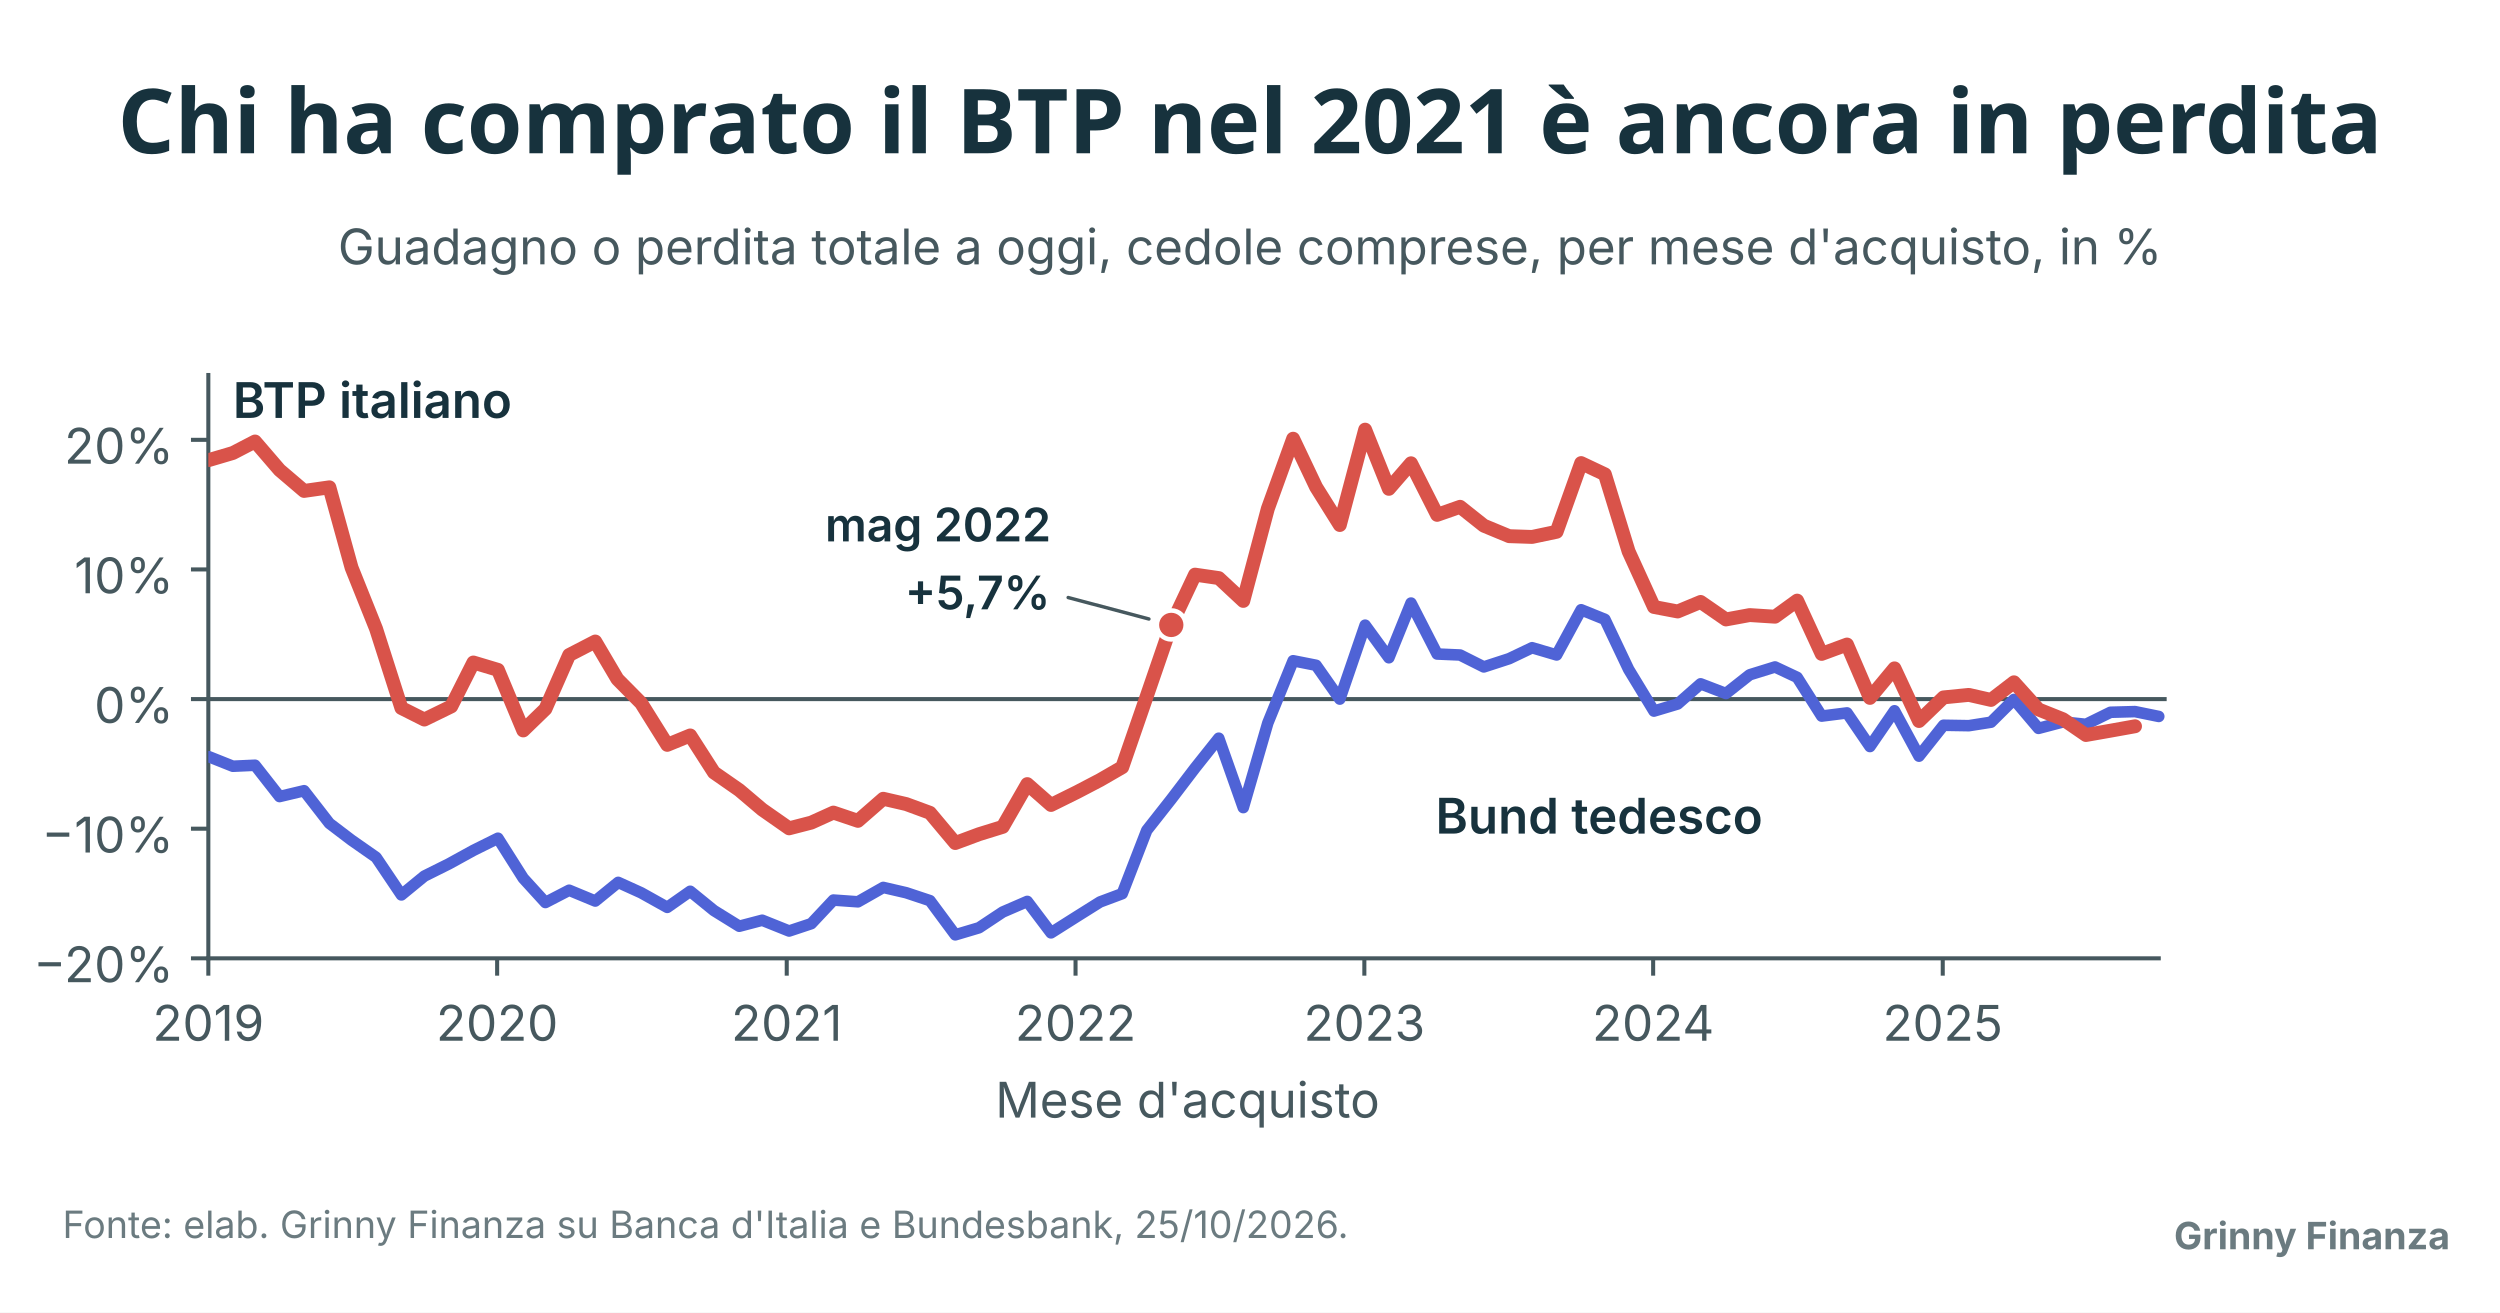
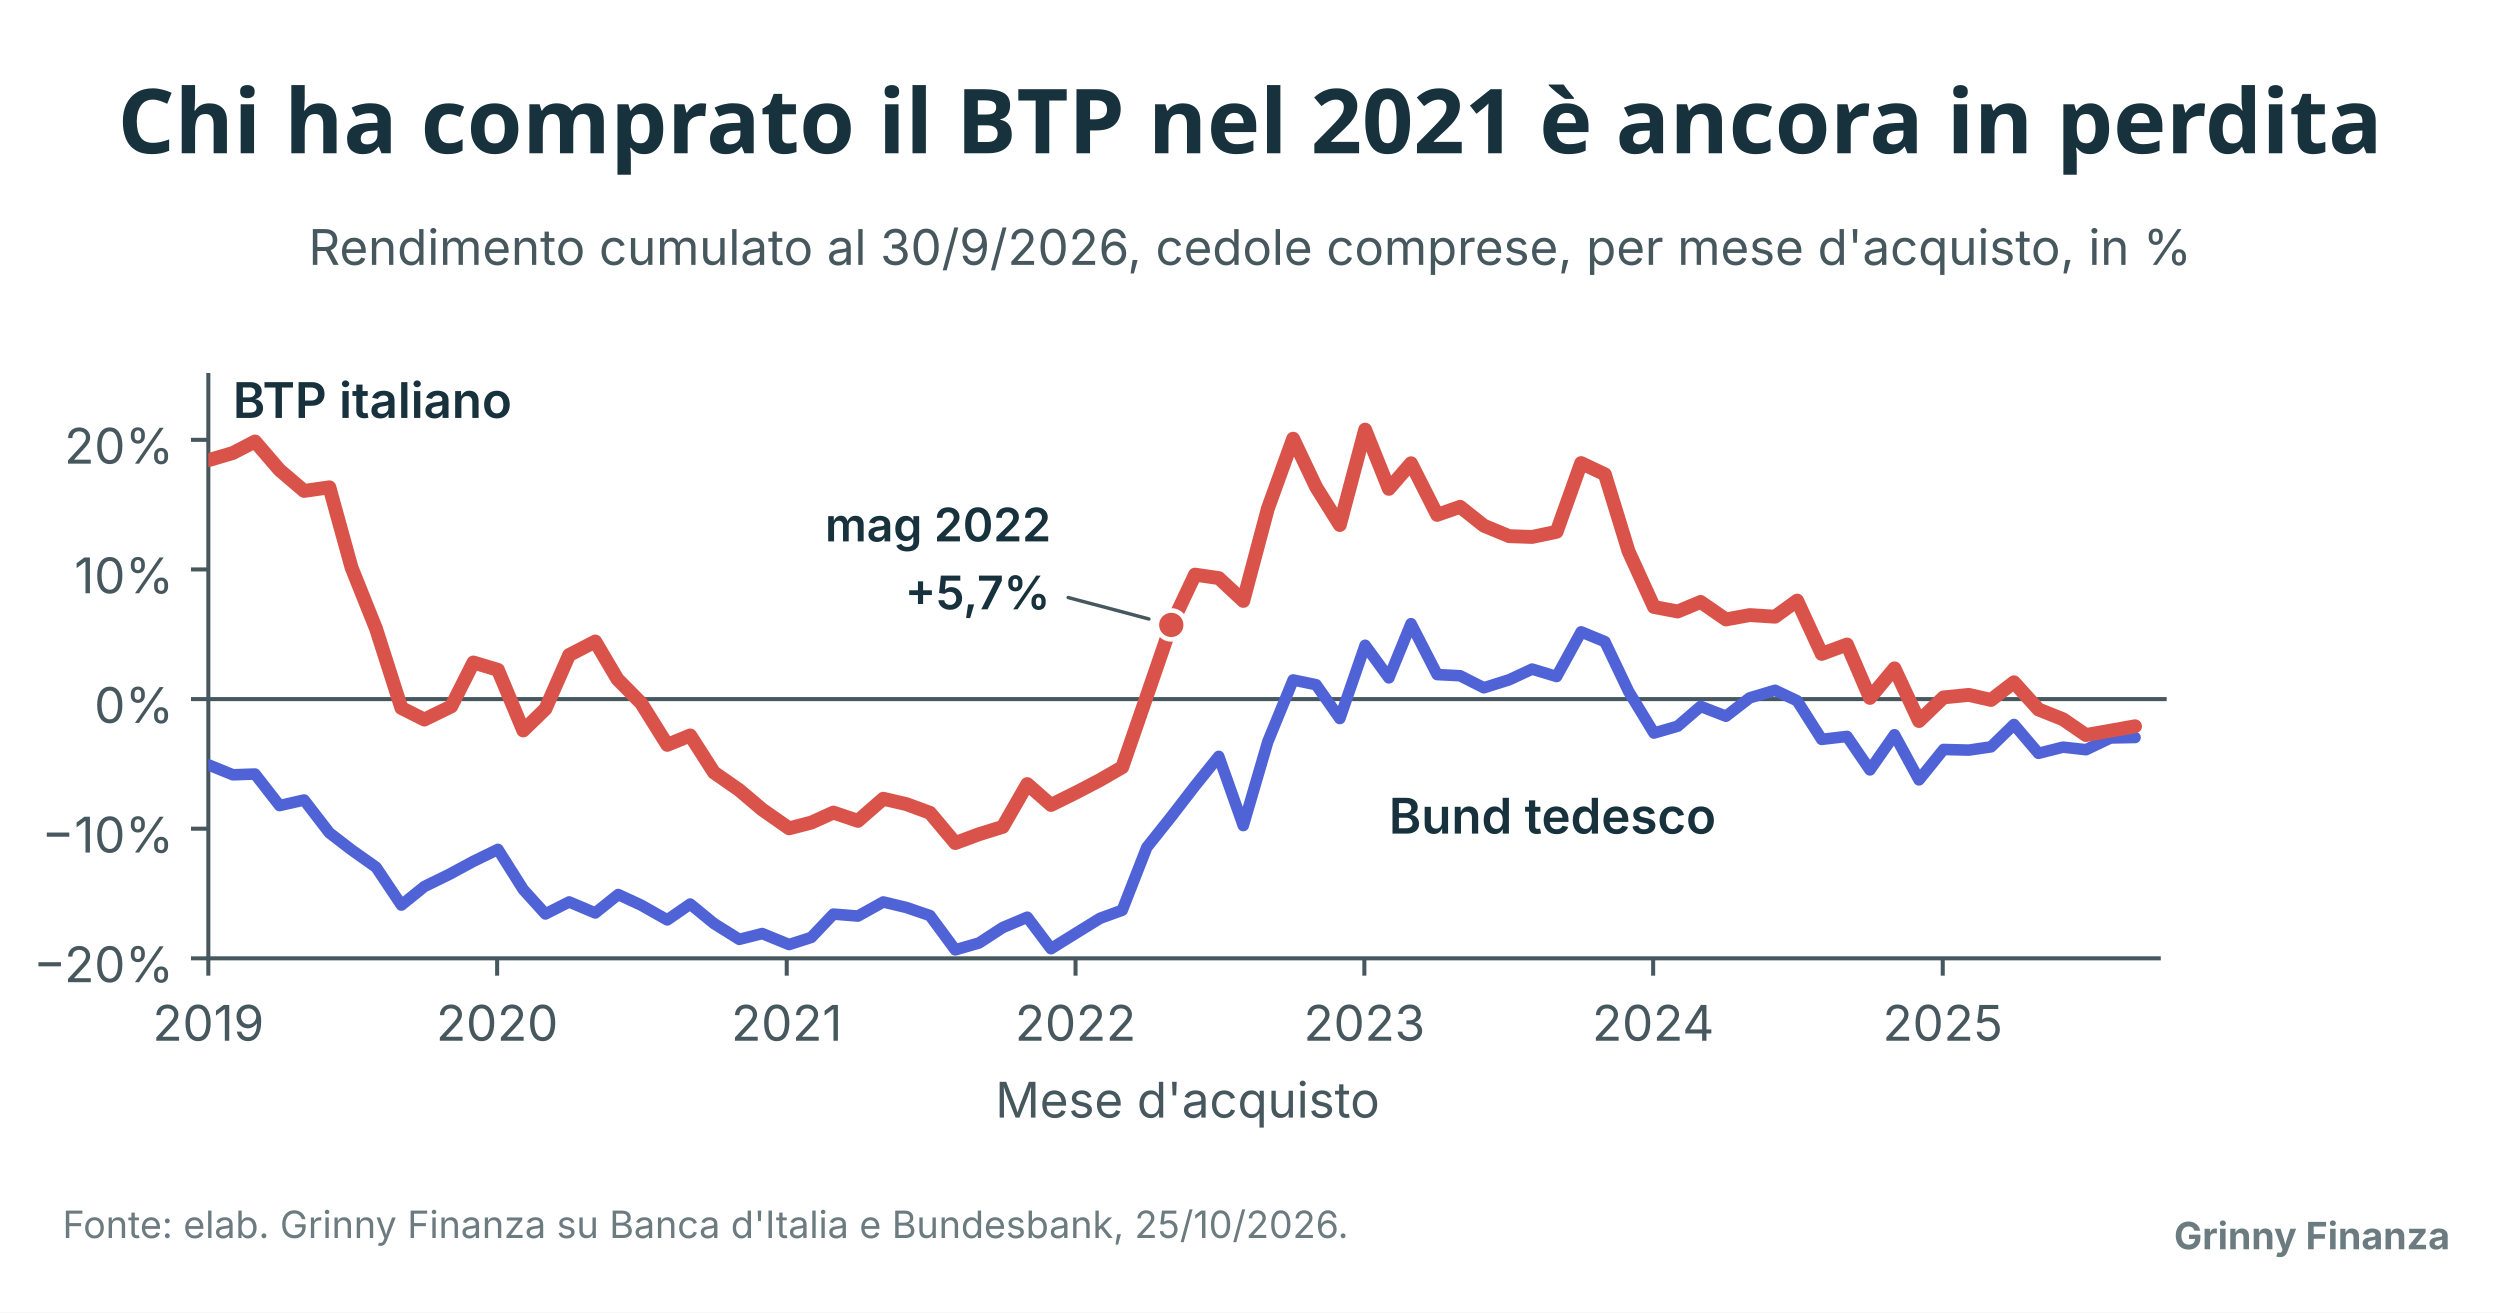
<svg xmlns="http://www.w3.org/2000/svg" xmlns:xlink="http://www.w3.org/1999/xlink" width="432pt" height="226.8pt" viewBox="0 0 432 226.8" version="1.1">
  <defs>
    <style type="text/css">*{stroke-linejoin: round; stroke-linecap: butt}</style>
  </defs>
  <g id="figure_1">
    <g id="patch_1">
      <path d="M 0 226.8  L 432 226.8  L 432 0  L 0 0  z " style="fill: #ffffff" />
    </g>
    <g id="axes_1">
      <g id="patch_2">
        <path d="M 36 165.6  L 374.4 165.6  L 374.4 64.8  L 36 64.8  z " style="fill: #ffffff" />
      </g>
      <g id="matplotlib.axis_1">
        <g id="xtick_1">
          <g id="line2d_1">
            <defs>
-               <path id="m41e70dc703" d="M 0 0  L 0 3  " style="stroke: #46585e; stroke-width: 0.7" />
+               <path id="mcf04ef2f79" d="M 0 0  L 0 3  " style="stroke: #46585e; stroke-width: 0.7" />
            </defs>
            <g>
-               <use xlink:href="#m41e70dc703" x="36" y="165.6" style="fill: #46585e; stroke: #46585e; stroke-width: 0.7" />
+               <use xlink:href="#mcf04ef2f79" x="36" y="165.6" style="fill: #46585e; stroke: #46585e; stroke-width: 0.7" />
            </g>
          </g>
          <g id="text_1">
            <text style="font-size: 8.5px; font-family: 'Inter'; text-anchor: middle; fill: #46585e" x="36" y="179.834" transform="rotate(-0 36 179.8344)">2019</text>
          </g>
        </g>
        <g id="xtick_2">
          <g id="line2d_2">
            <g>
-               <use xlink:href="#m41e70dc703" x="85.905" y="165.6" style="fill: #46585e; stroke: #46585e; stroke-width: 0.7" />
+               <use xlink:href="#mcf04ef2f79" x="85.905" y="165.6" style="fill: #46585e; stroke: #46585e; stroke-width: 0.7" />
            </g>
          </g>
          <g id="text_2">
            <text style="font-size: 8.5px; font-family: 'Inter'; text-anchor: middle; fill: #46585e" x="85.905" y="179.834" transform="rotate(-0 85.90546 179.8344)">2020</text>
          </g>
        </g>
        <g id="xtick_3">
          <g id="line2d_3">
            <g>
-               <use xlink:href="#m41e70dc703" x="135.948" y="165.6" style="fill: #46585e; stroke: #46585e; stroke-width: 0.7" />
+               <use xlink:href="#mcf04ef2f79" x="135.948" y="165.6" style="fill: #46585e; stroke: #46585e; stroke-width: 0.7" />
            </g>
          </g>
          <g id="text_3">
            <text style="font-size: 8.5px; font-family: 'Inter'; text-anchor: middle; fill: #46585e" x="135.948" y="179.834" transform="rotate(-0 135.9476 179.8344)">2021</text>
          </g>
        </g>
        <g id="xtick_4">
          <g id="line2d_4">
            <g>
-               <use xlink:href="#m41e70dc703" x="185.853" y="165.6" style="fill: #46585e; stroke: #46585e; stroke-width: 0.7" />
+               <use xlink:href="#mcf04ef2f79" x="185.853" y="165.6" style="fill: #46585e; stroke: #46585e; stroke-width: 0.7" />
            </g>
          </g>
          <g id="text_4">
            <text style="font-size: 8.5px; font-family: 'Inter'; text-anchor: middle; fill: #46585e" x="185.853" y="179.834" transform="rotate(-0 185.8531 179.8344)">2022</text>
          </g>
        </g>
        <g id="xtick_5">
          <g id="line2d_5">
            <g>
-               <use xlink:href="#m41e70dc703" x="235.759" y="165.6" style="fill: #46585e; stroke: #46585e; stroke-width: 0.7" />
+               <use xlink:href="#mcf04ef2f79" x="235.759" y="165.6" style="fill: #46585e; stroke: #46585e; stroke-width: 0.7" />
            </g>
          </g>
          <g id="text_5">
            <text style="font-size: 8.5px; font-family: 'Inter'; text-anchor: middle; fill: #46585e" x="235.759" y="179.834" transform="rotate(-0 235.7585 179.8344)">2023</text>
          </g>
        </g>
        <g id="xtick_6">
          <g id="line2d_6">
            <g>
-               <use xlink:href="#m41e70dc703" x="285.664" y="165.6" style="fill: #46585e; stroke: #46585e; stroke-width: 0.7" />
+               <use xlink:href="#mcf04ef2f79" x="285.664" y="165.6" style="fill: #46585e; stroke: #46585e; stroke-width: 0.7" />
            </g>
          </g>
          <g id="text_6">
            <text style="font-size: 8.5px; font-family: 'Inter'; text-anchor: middle; fill: #46585e" x="285.664" y="179.834" transform="rotate(-0 285.664 179.8344)">2024</text>
          </g>
        </g>
        <g id="xtick_7">
          <g id="line2d_7">
            <g>
-               <use xlink:href="#m41e70dc703" x="335.706" y="165.6" style="fill: #46585e; stroke: #46585e; stroke-width: 0.7" />
+               <use xlink:href="#mcf04ef2f79" x="335.706" y="165.6" style="fill: #46585e; stroke: #46585e; stroke-width: 0.7" />
            </g>
          </g>
          <g id="text_7">
            <text style="font-size: 8.5px; font-family: 'Inter'; text-anchor: middle; fill: #46585e" x="335.706" y="179.834" transform="rotate(-0 335.7062 179.8344)">2025</text>
          </g>
        </g>
        <g id="text_8">
          <text style="font-size: 8.5px; font-family: 'Inter'; text-anchor: middle; fill: #46585e" x="205.2" y="193.119" transform="rotate(-0 205.2 193.119)">Mese d'acquisto</text>
        </g>
      </g>
      <g id="matplotlib.axis_2">
        <g id="ytick_1">
          <g id="line2d_8">
            <defs>
-               <path id="m0d494f84a5" d="M 0 0  L -3 0  " style="stroke: #46585e; stroke-width: 0.7" />
+               <path id="m33f9b4bb03" d="M 0 0  L -3 0  " style="stroke: #46585e; stroke-width: 0.7" />
            </defs>
            <g>
-               <use xlink:href="#m0d494f84a5" x="36" y="165.6" style="fill: #46585e; stroke: #46585e; stroke-width: 0.7" />
+               <use xlink:href="#m33f9b4bb03" x="36" y="165.6" style="fill: #46585e; stroke: #46585e; stroke-width: 0.7" />
            </g>
          </g>
          <g id="text_9">
            <text style="font-size: 8.5px; font-family: 'Inter'; text-anchor: end; fill: #46585e" x="30" y="169.717" transform="rotate(-0 30 169.7172)">−20%</text>
          </g>
        </g>
        <g id="ytick_2">
          <g id="line2d_9">
            <g>
-               <use xlink:href="#m0d494f84a5" x="36" y="143.2" style="fill: #46585e; stroke: #46585e; stroke-width: 0.7" />
+               <use xlink:href="#m33f9b4bb03" x="36" y="143.2" style="fill: #46585e; stroke: #46585e; stroke-width: 0.7" />
            </g>
          </g>
          <g id="text_10">
            <text style="font-size: 8.5px; font-family: 'Inter'; text-anchor: end; fill: #46585e" x="30" y="147.317" transform="rotate(-0 30 147.3172)">−10%</text>
          </g>
        </g>
        <g id="ytick_3">
          <g id="line2d_10">
            <g>
-               <use xlink:href="#m0d494f84a5" x="36" y="120.8" style="fill: #46585e; stroke: #46585e; stroke-width: 0.7" />
+               <use xlink:href="#m33f9b4bb03" x="36" y="120.8" style="fill: #46585e; stroke: #46585e; stroke-width: 0.7" />
            </g>
          </g>
          <g id="text_11">
            <text style="font-size: 8.5px; font-family: 'Inter'; text-anchor: end; fill: #46585e" x="30" y="124.917" transform="rotate(-0 30 124.9172)">0%</text>
          </g>
        </g>
        <g id="ytick_4">
          <g id="line2d_11">
            <g>
-               <use xlink:href="#m0d494f84a5" x="36" y="98.4" style="fill: #46585e; stroke: #46585e; stroke-width: 0.7" />
+               <use xlink:href="#m33f9b4bb03" x="36" y="98.4" style="fill: #46585e; stroke: #46585e; stroke-width: 0.7" />
            </g>
          </g>
          <g id="text_12">
            <text style="font-size: 8.5px; font-family: 'Inter'; text-anchor: end; fill: #46585e" x="30" y="102.517" transform="rotate(-0 30 102.5172)">10%</text>
          </g>
        </g>
        <g id="ytick_5">
          <g id="line2d_12">
            <g>
-               <use xlink:href="#m0d494f84a5" x="36" y="76" style="fill: #46585e; stroke: #46585e; stroke-width: 0.7" />
+               <use xlink:href="#m33f9b4bb03" x="36" y="76" style="fill: #46585e; stroke: #46585e; stroke-width: 0.7" />
            </g>
          </g>
          <g id="text_13">
            <text style="font-size: 8.5px; font-family: 'Inter'; text-anchor: end; fill: #46585e" x="30" y="80.117" transform="rotate(-0 30 80.11719)">20%</text>
          </g>
        </g>
      </g>
      <g id="line2d_13">
-         <path d="M 36 120.8  L 374.4 120.8  " clip-path="url(#pcd858418b1)" style="fill: none; stroke: #46585e; stroke-width: 0.7; stroke-linecap: round" />
+         <path d="M 36 120.8  L 374.4 120.8  " clip-path="url(#p21a0fc2f09)" style="fill: none; stroke: #46585e; stroke-width: 0.7; stroke-linecap: round" />
      </g>
      <g id="patch_3">
        <path d="M 36 165.6  L 36 64.8  " style="fill: none; stroke: #46585e; stroke-width: 0.7; stroke-linejoin: miter; stroke-linecap: square" />
      </g>
      <g id="patch_4">
        <path d="M 36 165.6  L 373.033 165.6  " style="fill: none; stroke: #46585e; stroke-width: 0.7; stroke-linejoin: miter; stroke-linecap: square" />
      </g>
      <g id="line2d_14">
-         <path d="M 36.137 130.772  L 40.239 132.407  L 44.067 132.234  L 48.305 137.644  L 52.544 136.637  L 56.919 142.274  L 60.748 145.186  L 64.986 148.145  L 69.361 154.644  L 73.327 151.392  L 77.565 149.28  L 81.804 146.95  L 86.042 144.844  L 90.417 151.755  L 94.246 155.955  L 98.348 153.832  L 102.86 155.701  L 106.825 152.474  L 110.79 154.274  L 115.302 156.793  L 119.267 154.011  L 123.369 157.346  L 127.744 160.055  L 131.709 159.015  L 136.358 160.88  L 140.186 159.609  L 144.015 155.53  L 148.253 155.833  L 152.628 153.347  L 156.593 154.266  L 160.695 155.631  L 165.071 161.541  L 169.172 160.319  L 173.274 157.598  L 177.513 155.763  L 181.615 161.199  L 186.127 158.343  L 190.092 155.856  L 193.92 154.425  L 198.159 143.487  L 202.397 138.103  L 206.499 132.718  L 210.601 127.563  L 214.839 139.553  L 219.078 124.936  L 223.453 114.176  L 227.418 114.959  L 231.52 120.803  L 235.895 108.03  L 239.997 113.66  L 243.825 104.209  L 248.337 113.014  L 252.303 113.186  L 256.404 115.245  L 260.78 113.819  L 264.745 111.927  L 268.983 113.178  L 273.222 105.366  L 277.324 107.025  L 281.425 115.664  L 285.801 122.876  L 289.903 121.647  L 293.868 118.164  L 298.243 119.842  L 302.345 116.605  L 306.72 115.249  L 310.548 117.048  L 314.787 123.742  L 319.162 123.189  L 323.127 129.001  L 327.366 122.823  L 331.604 130.664  L 335.843 125.324  L 340.218 125.398  L 344.047 124.797  L 348.012 120.861  L 352.25 125.863  L 356.489 124.746  L 360.454 125.164  L 364.692 123.081  L 368.931 122.964  L 373.033 123.802  " clip-path="url(#pcd858418b1)" style="fill: none; stroke: #4f63d6; stroke-width: 2; stroke-linecap: round" />
+         <path d="M 36.137 132.209  L 40.239 133.885  L 44.067 133.753  L 48.305 139.2  L 52.544 138.239  L 56.919 143.914  L 60.748 146.862  L 64.986 149.862  L 69.361 156.396  L 73.327 153.194  L 77.565 151.122  L 81.804 148.836  L 86.042 146.774  L 90.417 153.709  L 94.246 157.934  L 98.348 155.853  L 102.86 157.758  L 106.825 154.575  L 110.79 156.406  L 115.302 158.959  L 119.267 156.221  L 123.369 159.583  L 127.744 162.32  L 131.709 161.318  L 136.358 163.218  L 140.186 161.986  L 144.015 157.956  L 148.253 158.296  L 152.628 155.858  L 156.593 156.81  L 160.695 158.206  L 165.071 164.131  L 169.172 162.95  L 173.274 160.278  L 177.513 158.494  L 181.615 163.935  L 186.127 161.128  L 190.092 158.683  L 193.92 157.288  L 198.159 146.439  L 202.397 141.117  L 206.499 135.794  L 210.601 130.701  L 214.839 142.657  L 219.078 128.157  L 223.453 117.497  L 227.418 118.317  L 231.52 124.16  L 235.895 111.506  L 239.997 117.135  L 243.825 107.779  L 248.337 116.564  L 252.303 116.768  L 256.404 118.848  L 260.78 117.468  L 264.745 115.622  L 268.983 116.9  L 273.222 109.184  L 277.324 110.877  L 281.425 119.482  L 285.801 126.672  L 289.903 125.487  L 293.868 122.065  L 298.243 123.765  L 302.345 120.59  L 306.72 119.282  L 310.548 121.097  L 314.787 127.763  L 319.162 127.251  L 323.127 133.039  L 327.366 126.964  L 331.604 134.761  L 335.843 129.51  L 340.218 129.619  L 344.047 129.054  L 348.012 125.193  L 352.25 130.175  L 356.489 129.104  L 360.454 129.549  L 364.692 127.523  L 368.931 127.441  " clip-path="url(#p21a0fc2f09)" style="fill: none; stroke: #4f63d6; stroke-width: 2; stroke-linecap: round" />
      </g>
      <g id="text_14">
        <text style="font-weight: 600; font-size: 8.5px; font-family: 'Inter'; text-anchor: start; fill: #17323d" x="40.239" y="72.215" transform="rotate(-0 40.23855 72.21457)">BTP italiano</text>
      </g>
      <g id="text_15">
-         <text style="font-weight: 600; font-size: 8.5px; font-family: 'Inter'; text-anchor: start; fill: #17323d" x="248.064" y="144.052" transform="rotate(-0 248.064 144.052)">Bund tedesco</text>
+         <text style="font-weight: 600; font-size: 8.5px; font-family: 'Inter'; text-anchor: start; fill: #17323d" x="239.997" y="144.052" transform="rotate(-0 239.9971 144.052)">Bund tedesco</text>
      </g>
      <g id="patch_5">
        <path d="M 184.581 103.255  Q 191.556 105.108 198.53 106.961  " style="fill: none; stroke: #46585e; stroke-width: 0.6; stroke-linecap: round" />
      </g>
      <g id="text_16">
        <text style="font-weight: 600; font-size: 8px; font-family: 'Inter'; fill: #17323d" transform="translate(142.5645 93.55844)">mag 2022</text>
        <text style="font-weight: 600; font-size: 8px; font-family: 'Inter'; fill: #17323d" transform="translate(156.3708 105.2966)">+5,7%</text>
      </g>
      <g id="line2d_15">
-         <path d="M 36.137 79.489  L 40.239 78.278  L 44.067 76.291  L 48.305 81.217  L 52.544 84.832  L 56.919 84.208  L 60.748 98.08  L 64.986 108.663  L 69.361 122.343  L 73.327 124.338  L 77.975 122.068  L 81.804 114.48  L 86.042 115.752  L 90.417 126.22  L 94.246 122.511  L 98.348 113.188  L 102.86 110.854  L 106.688 117.351  L 110.79 121.492  L 115.302 128.711  L 119.267 127.084  L 123.369 133.483  L 127.744 136.527  L 131.709 139.887  L 136.358 143.136  L 140.186 142.147  L 144.015 140.413  L 148.253 141.843  L 152.628 138.026  L 156.593 138.943  L 160.695 140.452  L 165.071 145.676  L 169.172 144.151  L 173.274 142.88  L 177.513 135.493  L 181.615 139.097  L 186.127 136.861  L 190.092 134.788  L 193.92 132.576  L 198.159 120.307  L 202.397 107.988  L 206.499 99.296  L 210.601 99.892  L 214.839 103.837  L 219.078 87.907  L 223.453 75.809  L 227.418 84.163  L 231.52 90.721  L 235.895 74.243  L 239.997 84.472  L 243.825 80.055  L 248.337 88.967  L 252.303 87.576  L 256.404 90.834  L 260.78 92.649  L 264.745 92.783  L 268.983 91.89  L 273.222 80.021  L 277.324 81.961  L 281.425 95.295  L 285.801 104.882  L 289.903 105.663  L 293.868 104.017  L 298.243 107.04  L 302.345 106.285  L 306.72 106.565  L 310.548 103.787  L 314.787 112.994  L 319.162 111.376  L 323.127 120.596  L 327.366 115.493  L 331.604 124.592  L 335.843 120.51  L 340.218 120.077  L 344.047 120.948  L 348.012 117.901  L 352.25 122.594  L 356.489 124.287  L 360.454 127.01  L 364.692 126.262  L 368.931 125.5  " clip-path="url(#pcd858418b1)" style="fill: none; stroke: #d9534a; stroke-width: 2.4; stroke-linecap: round" />
+         <path d="M 36.137 79.489  L 40.239 78.278  L 44.067 76.291  L 48.305 81.217  L 52.544 84.832  L 56.919 84.208  L 60.748 98.08  L 64.986 108.663  L 69.361 122.343  L 73.327 124.338  L 77.975 122.068  L 81.804 114.48  L 86.042 115.752  L 90.417 126.22  L 94.246 122.511  L 98.348 113.188  L 102.86 110.854  L 106.688 117.351  L 110.79 121.492  L 115.302 128.711  L 119.267 127.084  L 123.369 133.483  L 127.744 136.527  L 131.709 139.887  L 136.358 143.136  L 140.186 142.147  L 144.015 140.413  L 148.253 141.843  L 152.628 138.026  L 156.593 138.943  L 160.695 140.452  L 165.071 145.676  L 169.172 144.151  L 173.274 142.88  L 177.513 135.493  L 181.615 139.097  L 186.127 136.861  L 190.092 134.788  L 193.92 132.576  L 198.159 120.307  L 202.397 107.988  L 206.499 99.296  L 210.601 99.892  L 214.839 103.837  L 219.078 87.907  L 223.453 75.809  L 227.418 84.163  L 231.52 90.721  L 235.895 74.243  L 239.997 84.472  L 243.825 80.055  L 248.337 88.967  L 252.303 87.576  L 256.404 90.834  L 260.78 92.649  L 264.745 92.783  L 268.983 91.89  L 273.222 80.021  L 277.324 81.961  L 281.425 95.295  L 285.801 104.882  L 289.903 105.663  L 293.868 104.017  L 298.243 107.04  L 302.345 106.285  L 306.72 106.565  L 310.548 103.787  L 314.787 112.994  L 319.162 111.376  L 323.127 120.596  L 327.366 115.493  L 331.604 124.592  L 335.843 120.51  L 340.218 120.077  L 344.047 120.948  L 348.012 117.901  L 352.25 122.594  L 356.489 124.287  L 360.454 127.01  L 364.692 126.262  L 368.931 125.5  " clip-path="url(#p21a0fc2f09)" style="fill: none; stroke: #d9534a; stroke-width: 2.4; stroke-linecap: round" />
      </g>
      <g id="line2d_16">
        <defs>
-           <path id="mc9041b3ac6" d="M 0 2.5  C 0.663 2.5 1.299 2.237 1.768 1.768  C 2.237 1.299 2.5 0.663 2.5 0  C 2.5 -0.663 2.237 -1.299 1.768 -1.768  C 1.299 -2.237 0.663 -2.5 0 -2.5  C -0.663 -2.5 -1.299 -2.237 -1.768 -1.768  C -2.237 -1.299 -2.5 -0.663 -2.5 0  C -2.5 0.663 -2.237 1.299 -1.768 1.768  C -1.299 2.237 -0.663 2.5 0 2.5  z " style="stroke: #ffffff; stroke-width: 0.8" />
+           <path id="m858d4c6fd2" d="M 0 2.5  C 0.663 2.5 1.299 2.237 1.768 1.768  C 2.237 1.299 2.5 0.663 2.5 0  C 2.5 -0.663 2.237 -1.299 1.768 -1.768  C 1.299 -2.237 0.663 -2.5 0 -2.5  C -0.663 -2.5 -1.299 -2.237 -1.768 -1.768  C -2.237 -1.299 -2.5 -0.663 -2.5 0  C -2.5 0.663 -2.237 1.299 -1.768 1.768  C -1.299 2.237 -0.663 2.5 0 2.5  z " style="stroke: #ffffff; stroke-width: 0.8" />
        </defs>
-         <g clip-path="url(#pcd858418b1)">
-           <use xlink:href="#mc9041b3ac6" x="202.397" y="107.988" style="fill: #d9534a; stroke: #ffffff; stroke-width: 0.8" />
+         <g clip-path="url(#p21a0fc2f09)">
+           <use xlink:href="#m858d4c6fd2" x="202.397" y="107.988" style="fill: #d9534a; stroke: #ffffff; stroke-width: 0.8" />
        </g>
      </g>
    </g>
    <g id="text_17">
      <text style="font-weight: 600; font-size: 15.5px; font-family: 'Lora Grinny SemiBold'; text-anchor: middle; fill: #17323d" x="216" y="26.478" transform="rotate(-0 216 26.47774)">Chi ha comprato il BTP nel 2021 è ancora in perdita</text>
    </g>
    <g id="text_18">
-       <text style="font-size: 8.5px; font-family: 'Inter'; text-anchor: middle; fill: #46585e" x="216" y="45.681" transform="rotate(-0 216 45.68144)">Guadagno o perdita totale a oggi, cedole comprese, per mese d'acquisto, in %</text>
+       <text style="font-size: 8.5px; font-family: 'Inter'; text-anchor: middle; fill: #46585e" x="216" y="45.775" transform="rotate(-0 216 45.77507)">Rendimento cumulato al 30/9/2026, cedole comprese, per mese d'acquisto, in %</text>
    </g>
    <g id="text_19">
      <text style="font-size: 6.5px; font-family: 'Inter'; text-anchor: start; fill: #6b7b80" x="10.8" y="213.931" transform="rotate(-0 10.8 213.931)">Fonte: elab. Grinny Finanza su Banca d'Italia e Bundesbank, 25/10/2026.</text>
    </g>
    <g id="text_20">
      <text style="font-weight: 700; font-size: 6.5px; font-family: 'Inter'; text-anchor: end; fill: #6b7b80" x="423.36" y="215.872" transform="rotate(-0 423.36 215.8721)">Grinny Finanza</text>
    </g>
  </g>
  <defs>
-     <clipPath id="pcd858418b1">
+     <clipPath id="p21a0fc2f09">
      <rect x="36" y="64.8" width="338.4" height="100.8" />
    </clipPath>
  </defs>
</svg>
